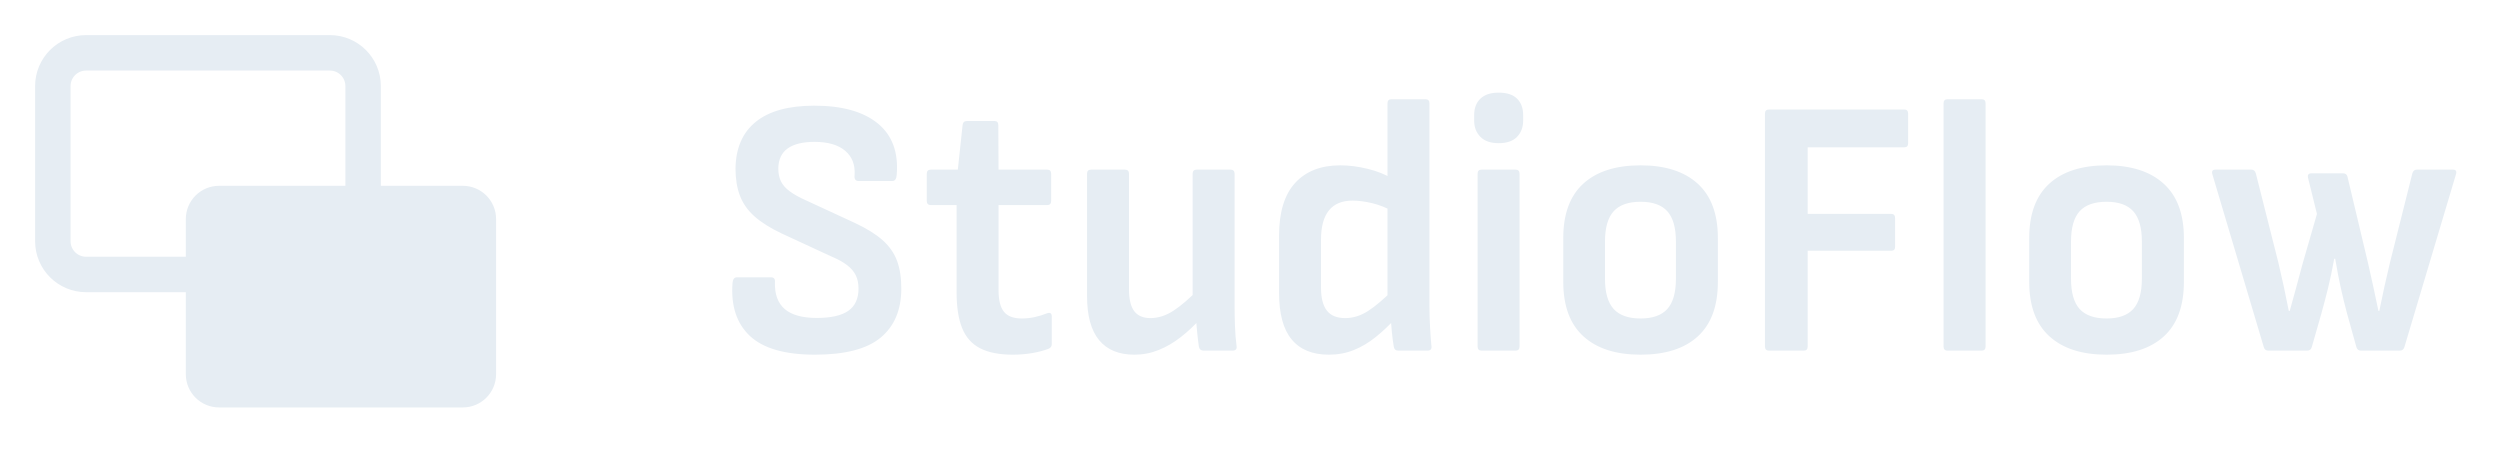
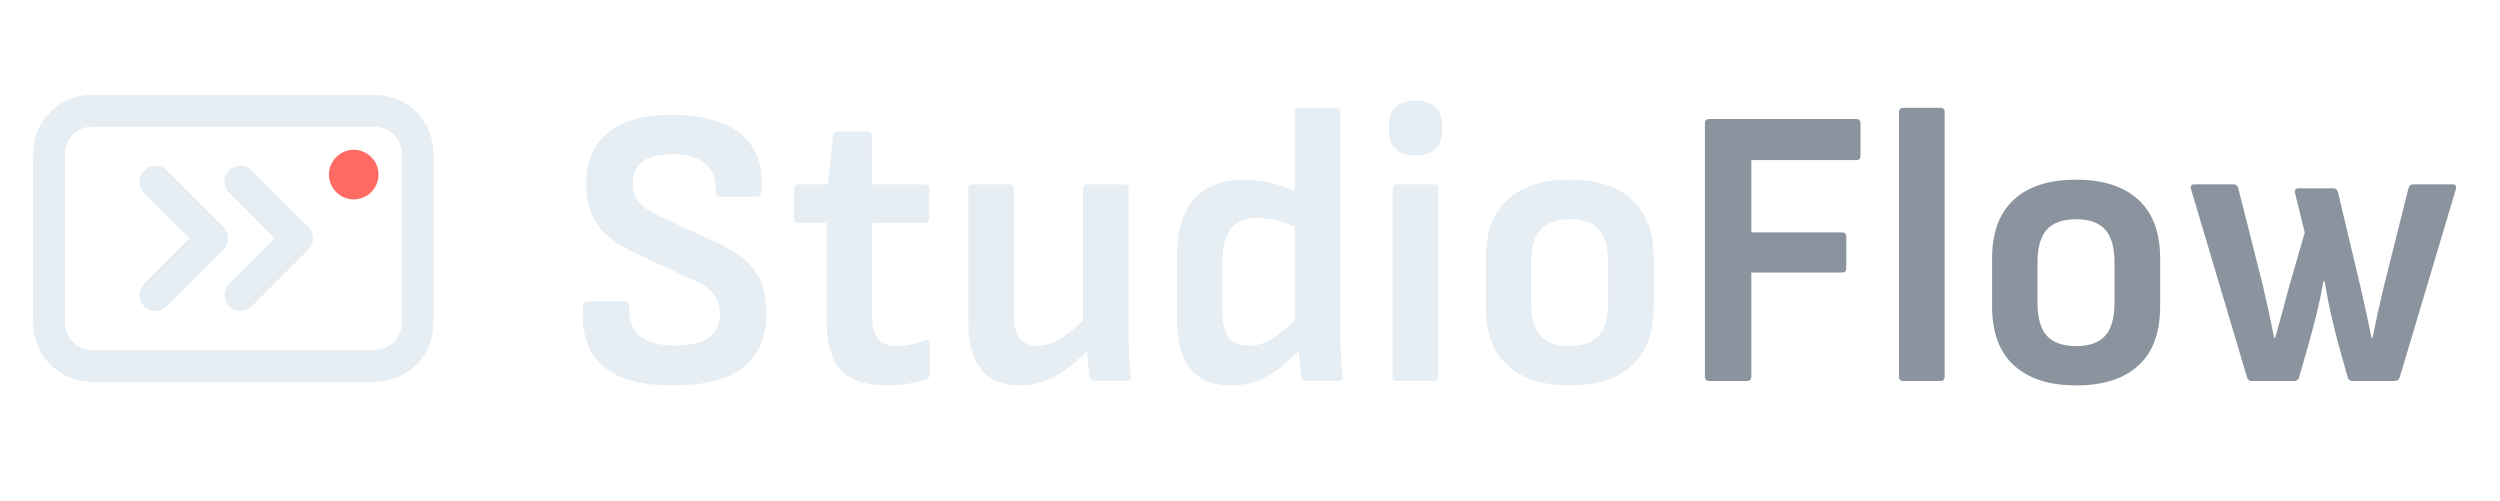
- <svg xmlns="http://www.w3.org/2000/svg" viewBox="0 0 326 60" width="326" height="60" role="img" aria-label="StudioFlow">
-   <g transform="translate(4 4) scale(2.89)">
-     <rect x="1" y="1" width="14" height="10" rx="1.5" fill="none" stroke="#e6edf3" stroke-width="1.6" />
-     <rect x="7" y="7" width="14" height="10" rx="1.5" fill="#e6edf3" />
+ <svg xmlns="http://www.w3.org/2000/svg" viewBox="0 0 300 60" width="300" height="60" role="img" aria-label="StudioFlow">
+   <g transform="translate(0.8 1.4) scale(0.85)">
+     <rect x="6" y="14" width="52" height="36" rx="6" fill="none" stroke="#e6edf3" stroke-width="4.5" />
+     <path d="M21 24l8 8-8 8M33 24l8 8-8 8" fill="none" stroke="#e6edf3" stroke-width="4.5" stroke-linecap="round" stroke-linejoin="round" />
+     <circle cx="49" cy="23" r="3.5" fill="#ff6a63" />
  </g>
-   <path transform="translate(93.56 45.72)" fill="#e6edf3" d="M12.71 0.53Q6.85 0.53 4.24 -1.9Q1.63 -4.34 1.96 -8.81Q2.02 -9.56 2.54 -9.56H6.96Q7.57 -9.56 7.49 -8.89Q7.43 -6.56 8.78 -5.41Q10.13 -4.26 12.95 -4.26Q15.73 -4.26 17.06 -5.19Q18.39 -6.12 18.39 -8.09Q18.39 -9.1 18.03 -9.83Q17.67 -10.56 16.88 -11.16Q16.1 -11.76 14.73 -12.33L8.34 -15.29Q6.16 -16.32 4.82 -17.51Q3.49 -18.7 2.92 -20.22Q2.35 -21.73 2.35 -23.74Q2.4 -27.73 4.99 -29.83Q7.58 -31.94 12.63 -31.94Q18.07 -31.94 20.91 -29.62Q23.74 -27.3 23.37 -22.9Q23.31 -22.12 22.81 -22.12H18.37Q18.12 -22.12 17.98 -22.29Q17.83 -22.46 17.88 -22.9Q18.01 -24.9 16.65 -26.06Q15.28 -27.22 12.65 -27.22Q10.37 -27.22 9.16 -26.37Q7.96 -25.52 7.93 -23.76Q7.93 -22.8 8.27 -22.08Q8.62 -21.36 9.43 -20.77Q10.23 -20.17 11.59 -19.57L17.89 -16.66Q20.16 -15.6 21.5 -14.43Q22.83 -13.26 23.41 -11.72Q23.98 -10.18 23.97 -8.03Q23.95 -3.91 21.27 -1.69Q18.59 0.53 12.71 0.53ZM38.5 0.53Q35.86 0.53 34.24 -0.31Q32.63 -1.14 31.9 -2.94Q31.18 -4.73 31.18 -7.6V-18.98H27.83Q27.29 -18.98 27.29 -19.52V-23.06Q27.29 -23.6 27.83 -23.6H31.34L31.96 -29.39Q32.01 -29.94 32.53 -29.94H36.13Q36.62 -29.94 36.62 -29.39L36.65 -23.6H43Q43.51 -23.6 43.51 -23.06V-19.52Q43.51 -18.98 43 -18.98H36.65V-7.9Q36.65 -5.92 37.36 -5.06Q38.06 -4.19 39.69 -4.19Q40.52 -4.19 41.36 -4.37Q42.19 -4.55 42.98 -4.87Q43.59 -5.07 43.59 -4.45V-0.85Q43.59 -0.42 43.17 -0.24Q42.26 0.11 41.05 0.32Q39.84 0.53 38.5 0.53ZM54.36 0.53Q51.32 0.53 49.76 -1.37Q48.19 -3.27 48.19 -7.12V-23.06Q48.19 -23.6 48.72 -23.6H53.12Q53.66 -23.6 53.66 -23.06V-8.01Q53.66 -6.05 54.34 -5.15Q55.03 -4.24 56.45 -4.24Q57.98 -4.24 59.47 -5.21Q60.96 -6.19 62.75 -8.03L63.05 -4.24Q61.79 -2.83 60.41 -1.76Q59.03 -0.68 57.53 -0.08Q56.03 0.53 54.36 0.53ZM63.39 0Q62.89 0 62.78 -0.48Q62.65 -1.37 62.55 -2.39Q62.45 -3.4 62.39 -4.43L61.96 -6.54V-23.06Q61.96 -23.6 62.48 -23.6H66.9Q67.43 -23.6 67.43 -23.06V-5.98Q67.43 -4.54 67.48 -3.18Q67.53 -1.83 67.69 -0.58Q67.78 0 67.15 0ZM79.72 0.53Q76.51 0.53 74.87 -1.46Q73.23 -3.44 73.23 -7.53V-14.98Q73.23 -19.58 75.33 -21.87Q77.43 -24.16 81.21 -24.16Q82.93 -24.16 84.8 -23.7Q86.67 -23.24 87.92 -22.45L88.07 -18.17Q86.76 -18.89 85.36 -19.23Q83.97 -19.56 82.81 -19.56Q80.76 -19.56 79.73 -18.28Q78.7 -17 78.7 -14.48V-8.19Q78.7 -6.19 79.47 -5.21Q80.23 -4.24 81.86 -4.24Q83.39 -4.24 84.84 -5.17Q86.29 -6.11 88.17 -8L88.46 -4.25Q87.16 -2.83 85.82 -1.76Q84.48 -0.68 82.99 -0.08Q81.5 0.53 79.72 0.53ZM88.78 0Q88.27 0 88.19 -0.51Q88.05 -1.31 87.94 -2.41Q87.83 -3.5 87.81 -4.36L87.37 -6.47V-32.25Q87.37 -32.78 87.89 -32.78H92.31Q92.84 -32.78 92.84 -32.25V-5.79Q92.84 -4.47 92.92 -3.04Q93 -1.62 93.09 -0.68Q93.22 0 92.59 0ZM99.63 0Q99.12 0 99.12 -0.54V-23.06Q99.12 -23.6 99.63 -23.6H104.07Q104.59 -23.6 104.59 -23.06V-0.54Q104.59 0 104.07 0ZM101.87 -27.05Q100.3 -27.05 99.49 -27.87Q98.67 -28.7 98.67 -29.99V-30.7Q98.67 -32.08 99.49 -32.86Q100.3 -33.64 101.87 -33.64Q103.46 -33.64 104.26 -32.86Q105.06 -32.08 105.06 -30.7V-29.99Q105.06 -28.7 104.26 -27.87Q103.46 -27.05 101.87 -27.05ZM120.37 0.53Q115.55 0.53 112.92 -1.86Q110.29 -4.25 110.29 -8.97V-14.68Q110.29 -19.38 112.9 -21.77Q115.52 -24.16 120.37 -24.16Q125.19 -24.16 127.82 -21.77Q130.45 -19.38 130.45 -14.68V-8.97Q130.45 -4.25 127.84 -1.86Q125.23 0.53 120.37 0.53ZM120.37 -4.19Q122.74 -4.19 123.86 -5.43Q124.98 -6.68 124.98 -9.37V-14.22Q124.98 -16.92 123.86 -18.17Q122.74 -19.41 120.37 -19.41Q117.99 -19.41 116.86 -18.17Q115.73 -16.92 115.73 -14.22V-9.37Q115.73 -6.68 116.86 -5.43Q117.99 -4.19 120.37 -4.19ZM137.12 0Q136.59 0 136.59 -0.54V-30.9Q136.59 -31.44 137.12 -31.44H154.76Q155.26 -31.44 155.26 -30.9V-27.03Q155.26 -26.51 154.76 -26.51H142.16V-17.83H153.05Q153.56 -17.83 153.56 -17.27V-13.53Q153.56 -13.02 153.05 -13.02H142.16V-0.54Q142.16 0 141.66 0ZM160.4 0Q159.88 0 159.88 -0.54V-32.25Q159.88 -32.78 160.4 -32.78H164.84Q165.36 -32.78 165.36 -32.25V-0.54Q165.36 0 164.84 0ZM181.14 0.53Q176.32 0.53 173.69 -1.86Q171.05 -4.25 171.05 -8.97V-14.68Q171.05 -19.38 173.67 -21.77Q176.29 -24.16 181.14 -24.16Q185.95 -24.16 188.58 -21.77Q191.22 -19.38 191.22 -14.68V-8.97Q191.22 -4.25 188.61 -1.86Q186 0.53 181.14 0.53ZM181.14 -4.19Q183.5 -4.19 184.62 -5.43Q185.74 -6.68 185.74 -9.37V-14.22Q185.74 -16.92 184.62 -18.17Q183.5 -19.41 181.14 -19.41Q178.75 -19.41 177.62 -18.17Q176.5 -16.92 176.5 -14.22V-9.37Q176.5 -6.68 177.62 -5.43Q178.75 -4.19 181.14 -4.19ZM202.22 0Q201.77 0 201.64 -0.45L194.93 -23Q194.76 -23.6 195.34 -23.6H200.02Q200.46 -23.6 200.6 -23.11L203.53 -11.51Q203.91 -9.91 204.25 -8.34Q204.59 -6.77 204.9 -5.17H205.02Q205.46 -6.7 205.87 -8.25Q206.29 -9.79 206.69 -11.3L208.57 -17.82L207.41 -22.52Q207.27 -23.12 207.85 -23.12H211.97Q212.44 -23.12 212.55 -22.68L215.24 -11.38Q215.59 -9.81 215.93 -8.28Q216.27 -6.74 216.59 -5.17H216.7Q217.03 -6.75 217.37 -8.35Q217.72 -9.94 218.1 -11.51L221.01 -23.11Q221.15 -23.6 221.59 -23.6H226.3Q226.88 -23.6 226.7 -23L219.97 -0.45Q219.82 0 219.38 0H214.3Q213.86 0 213.72 -0.44L212.51 -4.78Q212.08 -6.39 211.7 -8.08Q211.32 -9.78 210.95 -11.98H210.82Q210.43 -9.81 210.01 -8.12Q209.59 -6.42 209.14 -4.81L207.89 -0.44Q207.76 0 207.3 0Z" />
+   <g transform="translate(68 45.72)">
+     <path fill="#e6edf3" d="M12.71 0.53Q6.85 0.53 4.24 -1.9Q1.63 -4.34 1.96 -8.81Q2.02 -9.56 2.54 -9.56H6.96Q7.57 -9.56 7.49 -8.89Q7.43 -6.56 8.78 -5.41Q10.13 -4.26 12.95 -4.26Q15.73 -4.26 17.06 -5.19Q18.39 -6.12 18.39 -8.09Q18.39 -9.1 18.03 -9.83Q17.67 -10.56 16.88 -11.16Q16.1 -11.76 14.73 -12.33L8.34 -15.29Q6.16 -16.32 4.82 -17.51Q3.49 -18.7 2.92 -20.22Q2.35 -21.73 2.35 -23.74Q2.4 -27.73 4.99 -29.83Q7.58 -31.94 12.63 -31.94Q18.07 -31.94 20.91 -29.62Q23.74 -27.3 23.37 -22.9Q23.31 -22.12 22.81 -22.12H18.37Q18.12 -22.12 17.98 -22.29Q17.83 -22.46 17.88 -22.9Q18.01 -24.9 16.65 -26.06Q15.28 -27.22 12.65 -27.22Q10.37 -27.22 9.16 -26.37Q7.96 -25.52 7.93 -23.76Q7.93 -22.8 8.27 -22.08Q8.62 -21.36 9.43 -20.77Q10.23 -20.17 11.59 -19.57L17.89 -16.66Q20.16 -15.6 21.5 -14.43Q22.83 -13.26 23.41 -11.72Q23.98 -10.18 23.97 -8.03Q23.95 -3.91 21.27 -1.69Q18.59 0.53 12.71 0.53ZM38.5 0.53Q35.86 0.53 34.24 -0.31Q32.63 -1.14 31.9 -2.94Q31.18 -4.73 31.18 -7.6V-18.98H27.83Q27.29 -18.98 27.29 -19.52V-23.06Q27.29 -23.6 27.83 -23.6H31.34L31.96 -29.39Q32.01 -29.94 32.53 -29.94H36.13Q36.62 -29.94 36.62 -29.39L36.65 -23.6H43Q43.51 -23.6 43.51 -23.06V-19.52Q43.51 -18.98 43 -18.98H36.65V-7.9Q36.65 -5.92 37.36 -5.06Q38.06 -4.19 39.69 -4.19Q40.52 -4.19 41.36 -4.37Q42.19 -4.55 42.98 -4.87Q43.59 -5.07 43.59 -4.45V-0.85Q43.59 -0.42 43.17 -0.24Q42.26 0.11 41.05 0.32Q39.84 0.53 38.5 0.53ZM54.36 0.53Q51.32 0.53 49.76 -1.37Q48.19 -3.27 48.19 -7.12V-23.06Q48.19 -23.6 48.72 -23.6H53.12Q53.66 -23.6 53.66 -23.06V-8.01Q53.66 -6.05 54.34 -5.15Q55.03 -4.24 56.45 -4.24Q57.98 -4.24 59.47 -5.21Q60.96 -6.19 62.75 -8.03L63.05 -4.24Q61.79 -2.83 60.41 -1.76Q59.03 -0.68 57.53 -0.08Q56.03 0.53 54.36 0.53ZM63.39 0Q62.89 0 62.78 -0.48Q62.65 -1.37 62.55 -2.39Q62.45 -3.4 62.39 -4.43L61.96 -6.54V-23.06Q61.96 -23.6 62.48 -23.6H66.9Q67.43 -23.6 67.43 -23.06V-5.98Q67.43 -4.54 67.48 -3.18Q67.53 -1.83 67.69 -0.58Q67.78 0 67.15 0ZM79.72 0.53Q76.51 0.53 74.87 -1.46Q73.23 -3.44 73.23 -7.53V-14.98Q73.23 -19.58 75.33 -21.87Q77.43 -24.16 81.21 -24.16Q82.93 -24.16 84.8 -23.7Q86.67 -23.24 87.92 -22.45L88.07 -18.17Q86.76 -18.89 85.36 -19.23Q83.97 -19.56 82.81 -19.56Q80.76 -19.56 79.73 -18.28Q78.7 -17 78.7 -14.48V-8.19Q78.7 -6.19 79.47 -5.21Q80.23 -4.24 81.86 -4.24Q83.39 -4.24 84.84 -5.17Q86.29 -6.11 88.17 -8L88.46 -4.25Q87.16 -2.83 85.82 -1.76Q84.48 -0.68 82.99 -0.08Q81.5 0.53 79.72 0.53ZM88.78 0Q88.27 0 88.19 -0.51Q88.05 -1.31 87.94 -2.41Q87.83 -3.5 87.81 -4.36L87.37 -6.47V-32.25Q87.37 -32.78 87.89 -32.78H92.31Q92.84 -32.78 92.84 -32.25V-5.79Q92.84 -4.47 92.92 -3.04Q93 -1.62 93.09 -0.68Q93.22 0 92.59 0ZM99.63 0Q99.12 0 99.12 -0.54V-23.06Q99.12 -23.6 99.63 -23.6H104.07Q104.59 -23.6 104.59 -23.06V-0.54Q104.59 0 104.07 0ZM101.87 -27.05Q100.3 -27.05 99.49 -27.87Q98.67 -28.7 98.67 -29.99V-30.7Q98.67 -32.08 99.49 -32.86Q100.3 -33.64 101.87 -33.64Q103.46 -33.64 104.26 -32.86Q105.06 -32.08 105.06 -30.7V-29.99Q105.06 -28.7 104.26 -27.87Q103.46 -27.05 101.87 -27.05ZM120.37 0.53Q115.55 0.53 112.92 -1.86Q110.29 -4.25 110.29 -8.97V-14.68Q110.29 -19.38 112.9 -21.77Q115.52 -24.16 120.37 -24.16Q125.19 -24.16 127.82 -21.77Q130.45 -19.38 130.45 -14.68V-8.97Q130.45 -4.25 127.84 -1.86Q125.23 0.53 120.37 0.53ZM120.37 -4.19Q122.74 -4.19 123.86 -5.43Q124.98 -6.68 124.98 -9.37V-14.22Q124.98 -16.92 123.86 -18.17Q122.74 -19.41 120.37 -19.41Q117.99 -19.41 116.86 -18.17Q115.73 -16.92 115.73 -14.22V-9.37Q115.73 -6.68 116.86 -5.43Q117.99 -4.19 120.37 -4.19Z" />
+     <path fill="#8b949e" d="M137.12 0Q136.59 0 136.59 -0.54V-30.9Q136.59 -31.44 137.12 -31.44H154.76Q155.26 -31.44 155.26 -30.9V-27.03Q155.26 -26.51 154.76 -26.51H142.16V-17.83H153.05Q153.56 -17.83 153.56 -17.27V-13.53Q153.56 -13.02 153.05 -13.02H142.16V-0.54Q142.16 0 141.66 0ZM160.4 0Q159.88 0 159.88 -0.54V-32.25Q159.88 -32.78 160.4 -32.78H164.84Q165.36 -32.78 165.36 -32.25V-0.54Q165.36 0 164.84 0ZM181.14 0.53Q176.32 0.53 173.69 -1.86Q171.05 -4.25 171.05 -8.97V-14.68Q171.05 -19.38 173.67 -21.77Q176.29 -24.16 181.14 -24.16Q185.95 -24.16 188.58 -21.77Q191.22 -19.38 191.22 -14.68V-8.97Q191.22 -4.25 188.61 -1.86Q186 0.53 181.14 0.53ZM181.14 -4.19Q183.5 -4.19 184.62 -5.43Q185.74 -6.68 185.74 -9.37V-14.22Q185.74 -16.92 184.62 -18.17Q183.5 -19.41 181.14 -19.41Q178.75 -19.41 177.62 -18.17Q176.5 -16.92 176.5 -14.22V-9.37Q176.5 -6.68 177.62 -5.43Q178.75 -4.19 181.14 -4.19ZM202.22 0Q201.77 0 201.64 -0.45L194.93 -23Q194.76 -23.6 195.34 -23.6H200.02Q200.46 -23.6 200.6 -23.11L203.53 -11.51Q203.91 -9.91 204.25 -8.34Q204.59 -6.77 204.9 -5.17H205.02Q205.46 -6.7 205.87 -8.25Q206.29 -9.79 206.69 -11.3L208.57 -17.82L207.41 -22.52Q207.27 -23.12 207.85 -23.12H211.97Q212.44 -23.12 212.55 -22.68L215.24 -11.38Q215.59 -9.81 215.93 -8.28Q216.27 -6.74 216.59 -5.17H216.7Q217.03 -6.75 217.37 -8.35Q217.72 -9.94 218.1 -11.51L221.01 -23.11Q221.15 -23.6 221.59 -23.6H226.3Q226.88 -23.6 226.7 -23L219.97 -0.45Q219.82 0 219.38 0H214.3Q213.86 0 213.72 -0.44L212.51 -4.78Q212.08 -6.39 211.7 -8.08Q211.32 -9.78 210.95 -11.98H210.82Q210.43 -9.81 210.01 -8.12Q209.59 -6.42 209.14 -4.81L207.89 -0.44Q207.76 0 207.3 0Z" />
+   </g>
</svg>
